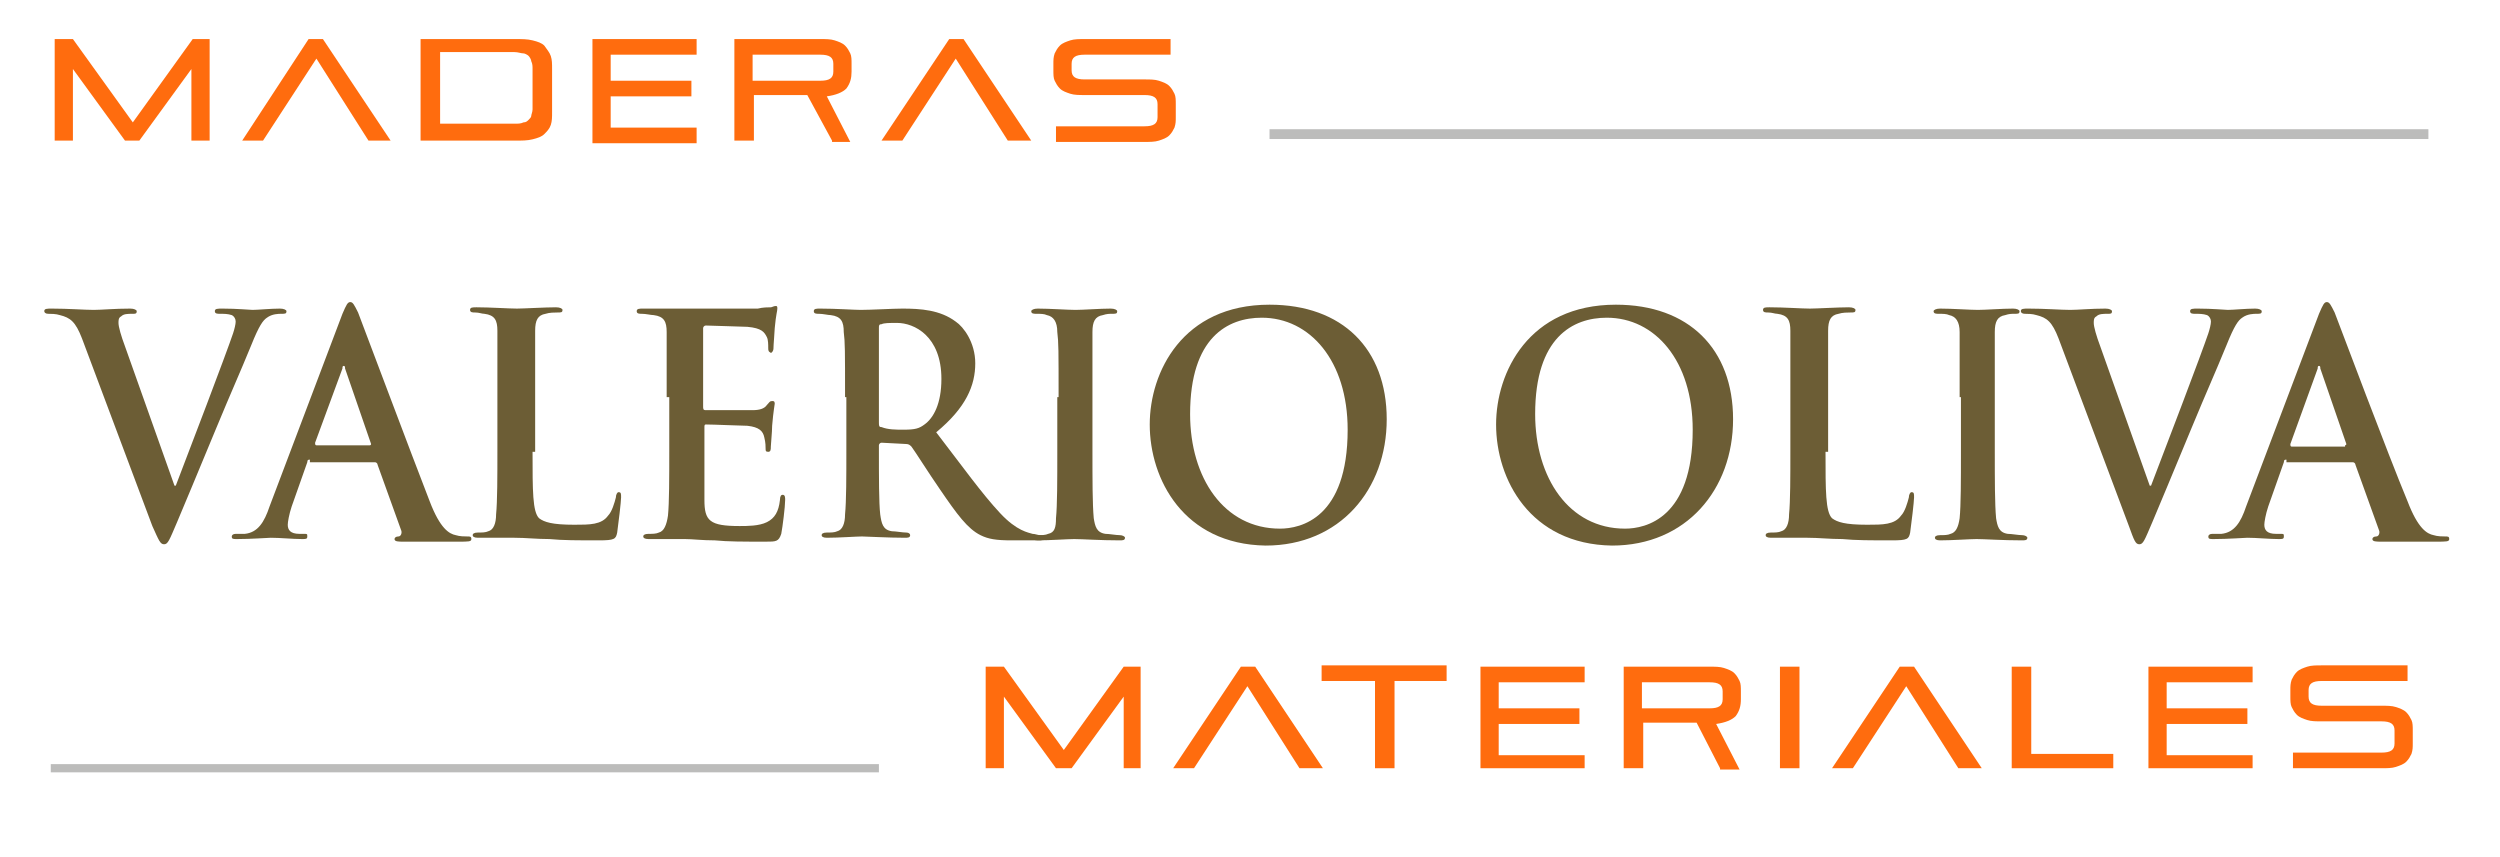
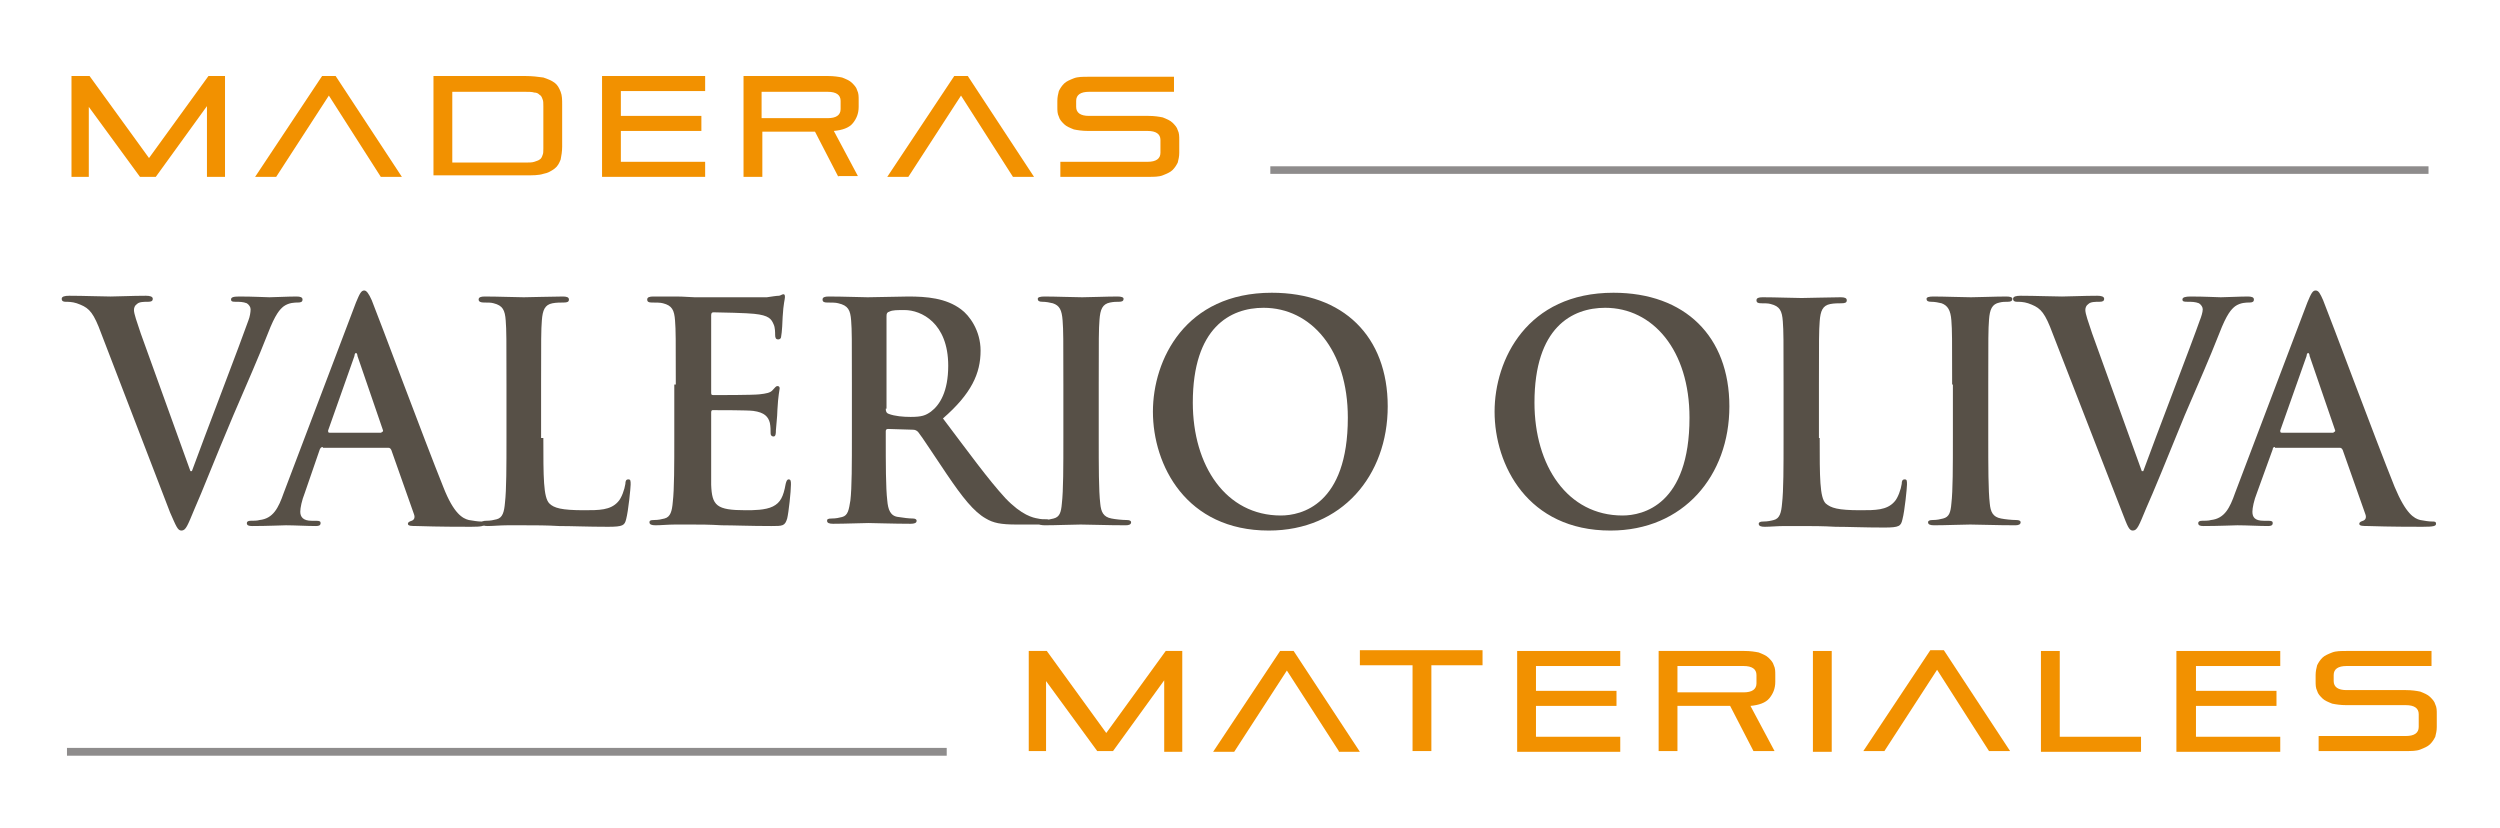
- <svg xmlns="http://www.w3.org/2000/svg" version="1.1" id="Capa_1" x="0px" y="0px" viewBox="0 0 192 65.8" style="enable-background:new 0 0 192 65.8;" xml:space="preserve">
+ <svg xmlns="http://www.w3.org/2000/svg" version="1.1" id="Capa_1" x="0px" y="0px" viewBox="0 0 332.2 110" style="enable-background:new 0 0 332.2 110;" xml:space="preserve">
  <g>
-     <path style="fill:#6C5D35;" d="M6.3,26c-0.5-1.3-0.9-1.6-1.7-1.8c-0.3-0.1-0.7-0.1-0.9-0.1c-0.2,0-0.3-0.1-0.3-0.2   c0-0.2,0.2-0.2,0.6-0.2c1.2,0,2.5,0.1,3.2,0.1c0.6,0,1.6-0.1,2.8-0.1c0.3,0,0.5,0.1,0.5,0.2c0,0.2-0.1,0.2-0.3,0.2   c-0.4,0-0.7,0-0.9,0.2c-0.2,0.1-0.2,0.3-0.2,0.5c0,0.3,0.2,1,0.5,1.8l3.8,10.7h0.1c1-2.6,3.9-10.2,4.4-11.7   c0.1-0.3,0.2-0.7,0.2-0.9c0-0.2-0.1-0.4-0.3-0.5c-0.3-0.1-0.6-0.1-0.9-0.1c-0.2,0-0.4,0-0.4-0.2c0-0.2,0.2-0.2,0.6-0.2   c1.1,0,2.1,0.1,2.3,0.1c0.4,0,1.4-0.1,2.1-0.1c0.3,0,0.5,0.1,0.5,0.2c0,0.2-0.1,0.2-0.4,0.2c-0.2,0-0.7,0-1.1,0.3   c-0.3,0.2-0.6,0.6-1.2,2.1c-0.9,2.2-1.5,3.5-2.7,6.4c-1.4,3.4-2.5,6-3,7.2c-0.6,1.4-0.7,1.7-1,1.7c-0.3,0-0.4-0.3-0.9-1.4L6.3,26z" />
-     <path style="fill:#6C5D35;" d="M23.8,35.3c-0.1,0-0.2,0-0.2,0.2l-1.2,3.4c-0.2,0.6-0.3,1.2-0.3,1.4c0,0.4,0.2,0.7,0.9,0.7h0.3   c0.3,0,0.3,0,0.3,0.2c0,0.2-0.1,0.2-0.4,0.2c-0.7,0-1.7-0.1-2.4-0.1c-0.2,0-1.5,0.1-2.6,0.1c-0.3,0-0.4,0-0.4-0.2   c0-0.1,0.1-0.2,0.3-0.2c0.2,0,0.5,0,0.7,0c1-0.1,1.5-0.9,1.9-2.1l5.6-14.8c0.3-0.7,0.4-0.9,0.6-0.9c0.2,0,0.3,0.2,0.6,0.8   c0.5,1.3,4.1,10.9,5.5,14.5c0.8,2.1,1.5,2.5,2,2.6c0.3,0.1,0.7,0.1,0.9,0.1c0.2,0,0.3,0,0.3,0.2c0,0.2-0.2,0.2-1,0.2   c-0.8,0-2.4,0-4.2,0c-0.4,0-0.7,0-0.7-0.2c0-0.1,0.1-0.2,0.3-0.2c0.2,0,0.3-0.3,0.2-0.5l-1.8-5c0-0.1-0.1-0.2-0.2-0.2H23.8z    M28.4,34.2c0.1,0,0.1-0.1,0.1-0.1l-2-5.8c0-0.1,0-0.2-0.1-0.2c-0.1,0-0.1,0.1-0.1,0.2L24.2,34c0,0.1,0,0.2,0.1,0.2H28.4z" />
-     <path style="fill:#6C5D35;" d="M40.9,34.7c0,3,0,4.6,0.5,5.1c0.4,0.3,1,0.5,2.7,0.5c1.2,0,2.1,0,2.6-0.7c0.3-0.3,0.5-1,0.6-1.4   c0-0.2,0.1-0.4,0.2-0.4c0.2,0,0.2,0.1,0.2,0.4c0,0.3-0.2,2-0.3,2.7c-0.1,0.5-0.2,0.6-1.4,0.6c-1.6,0-2.8,0-3.8-0.1   c-1,0-1.8-0.1-2.7-0.1c-0.2,0-0.7,0-1.3,0c-0.5,0-1.1,0-1.5,0c-0.3,0-0.4-0.1-0.4-0.2c0-0.1,0.1-0.2,0.4-0.2c0.3,0,0.6,0,0.8-0.1   c0.4-0.1,0.6-0.6,0.6-1.3c0.1-1,0.1-2.9,0.1-5v-4.1c0-3.6,0-4.2,0-5c0-0.8-0.2-1.2-1-1.3c-0.2,0-0.4-0.1-0.7-0.1   c-0.2,0-0.4,0-0.4-0.2c0-0.2,0.2-0.2,0.5-0.2c1,0,2.5,0.1,3.1,0.1c0.5,0,2.2-0.1,3-0.1c0.3,0,0.5,0.1,0.5,0.2   c0,0.2-0.1,0.2-0.4,0.2c-0.2,0-0.6,0-0.9,0.1c-0.6,0.1-0.8,0.5-0.8,1.3c0,0.8,0,1.4,0,5V34.7z" />
-     <path style="fill:#6C5D35;" d="M51.2,30.5c0-3.6,0-4.2,0-5c0-0.8-0.2-1.2-1-1.3c-0.2,0-0.6-0.1-0.9-0.1c-0.2,0-0.4,0-0.4-0.2   c0-0.2,0.2-0.2,0.5-0.2c0.6,0,1.3,0,1.8,0c0.6,0,1.1,0,1.4,0c0.7,0,5.2,0,5.6,0c0.4-0.1,0.8-0.1,1-0.1c0.1,0,0.2-0.1,0.4-0.1   c0.1,0,0.1,0.1,0.1,0.2c0,0.2-0.1,0.4-0.2,1.5c0,0.2-0.1,1.3-0.1,1.6c0,0.1-0.1,0.3-0.2,0.3C59,27,59,26.9,59,26.7   c0-0.2,0-0.6-0.1-0.8c-0.2-0.4-0.4-0.7-1.5-0.8c-0.4,0-2.7-0.1-3.2-0.1c-0.1,0-0.2,0.1-0.2,0.2v6c0,0.2,0,0.3,0.2,0.3   c0.5,0,3.1,0,3.6,0c0.5,0,0.9-0.1,1.1-0.4c0.2-0.2,0.2-0.3,0.4-0.3c0.1,0,0.2,0,0.2,0.2c0,0.1-0.1,0.5-0.2,1.7   c0,0.5-0.1,1.4-0.1,1.6c0,0.2,0,0.4-0.2,0.4c-0.2,0-0.2-0.1-0.2-0.2c0-0.2,0-0.5-0.1-0.9c-0.1-0.5-0.4-0.8-1.3-0.9   c-0.4,0-2.6-0.1-3.2-0.1c-0.1,0-0.1,0.1-0.1,0.2v1.9c0,0.8,0,3,0,3.7c0,1.6,0.4,2,2.7,2c0.6,0,1.5,0,2.1-0.3c0.6-0.3,0.9-0.8,1-1.7   c0-0.3,0.1-0.4,0.2-0.4c0.2,0,0.2,0.2,0.2,0.4c0,0.5-0.2,2.1-0.3,2.6c-0.2,0.6-0.4,0.6-1.2,0.6c-1.7,0-2.9,0-3.9-0.1   c-1,0-1.7-0.1-2.3-0.1c-0.2,0-0.7,0-1.3,0c-0.5,0-1.1,0-1.5,0c-0.3,0-0.4-0.1-0.4-0.2c0-0.1,0.1-0.2,0.4-0.2c0.3,0,0.6,0,0.8-0.1   c0.4-0.1,0.6-0.6,0.7-1.3c0.1-1,0.1-2.9,0.1-5V30.5z" />
-     <path style="fill:#6C5D35;" d="M64.9,30.5c0-3.6,0-4.2-0.1-5c0-0.8-0.2-1.2-1-1.3c-0.2,0-0.6-0.1-0.9-0.1c-0.2,0-0.4,0-0.4-0.2   c0-0.2,0.2-0.2,0.5-0.2c1.2,0,2.6,0.1,3.1,0.1c0.8,0,2.5-0.1,3.2-0.1c1.4,0,2.9,0.1,4.1,1c0.6,0.4,1.5,1.6,1.5,3.2   c0,1.7-0.7,3.4-3,5.3c2,2.6,3.5,4.7,4.9,6.2c1.3,1.4,2.2,1.5,2.5,1.6c0.2,0,0.4,0.1,0.6,0.1c0.2,0,0.3,0.1,0.3,0.2   c0,0.2-0.2,0.2-0.4,0.2h-2.1c-1.2,0-1.8-0.1-2.4-0.4c-1-0.5-1.8-1.6-3.1-3.5c-0.9-1.3-1.9-2.9-2.2-3.3c-0.1-0.1-0.2-0.2-0.4-0.2   l-1.9-0.1c-0.1,0-0.2,0.1-0.2,0.2v0.3c0,2.2,0,4.1,0.1,5c0.1,0.7,0.2,1.2,0.9,1.3c0.3,0,0.8,0.1,1.1,0.1c0.2,0,0.3,0.1,0.3,0.2   c0,0.2-0.2,0.2-0.4,0.2c-1.3,0-3-0.1-3.3-0.1c-0.4,0-1.8,0.1-2.7,0.1c-0.3,0-0.4-0.1-0.4-0.2c0-0.1,0.1-0.2,0.4-0.2   c0.3,0,0.6,0,0.8-0.1c0.4-0.1,0.6-0.6,0.6-1.3c0.1-1,0.1-2.9,0.1-5V30.5z M67.5,32.4c0,0.3,0,0.4,0.2,0.4c0.5,0.2,1.1,0.2,1.7,0.2   c0.9,0,1.2-0.1,1.6-0.4c0.7-0.5,1.3-1.6,1.3-3.5c0-3.3-2.1-4.3-3.4-4.3c-0.6,0-1,0-1.2,0.1c-0.2,0-0.2,0.1-0.2,0.3V32.4z" />
-     <path style="fill:#6C5D35;" d="M81.3,30.5c0-3.6,0-4.2-0.1-5c0-0.8-0.3-1.2-0.8-1.3c-0.2-0.1-0.5-0.1-0.8-0.1c-0.2,0-0.4,0-0.4-0.2   c0-0.1,0.2-0.2,0.5-0.2c0.9,0,2.3,0.1,2.9,0.1c0.6,0,1.9-0.1,2.7-0.1c0.3,0,0.5,0.1,0.5,0.2c0,0.2-0.1,0.2-0.4,0.2   c-0.2,0-0.4,0-0.7,0.1c-0.6,0.1-0.8,0.5-0.8,1.3c0,0.8,0,1.4,0,5v4.1c0,2.3,0,4.1,0.1,5.2c0.1,0.6,0.2,1.1,0.9,1.2   c0.3,0,0.8,0.1,1.1,0.1c0.2,0,0.4,0.1,0.4,0.2c0,0.2-0.2,0.2-0.4,0.2c-1.5,0-2.9-0.1-3.5-0.1c-0.5,0-1.9,0.1-2.8,0.1   c-0.3,0-0.4-0.1-0.4-0.2c0-0.1,0.1-0.2,0.4-0.2c0.3,0,0.6,0,0.8-0.1c0.5-0.1,0.6-0.5,0.6-1.2c0.1-1,0.1-2.9,0.1-5.1V30.5z" />
-     <path style="fill:#6C5D35;" d="M88.3,32.6c0-4,2.5-9.2,9.2-9.2c5.6,0,9,3.4,9,8.8c0,5.4-3.6,9.7-9.3,9.7   C90.9,41.8,88.3,36.8,88.3,32.6z M103.5,33c0-5.3-2.9-8.6-6.6-8.6c-2.6,0-5.5,1.5-5.5,7.4c0,4.9,2.6,8.8,6.9,8.8   C99.9,40.6,103.5,39.8,103.5,33z" />
-     <path style="fill:#6C5D35;" d="M114.9,32.6c0-4,2.5-9.2,9.2-9.2c5.6,0,9,3.4,9,8.8c0,5.4-3.6,9.7-9.3,9.7   C117.5,41.8,114.9,36.8,114.9,32.6z M130,33c0-5.3-2.9-8.6-6.6-8.6c-2.6,0-5.5,1.5-5.5,7.4c0,4.9,2.6,8.8,6.9,8.8   C126.4,40.6,130,39.8,130,33z" />
-     <path style="fill:#6C5D35;" d="M140.2,34.7c0,3,0,4.6,0.5,5.1c0.4,0.3,1,0.5,2.7,0.5c1.2,0,2.1,0,2.6-0.7c0.3-0.3,0.5-1,0.6-1.4   c0-0.2,0.1-0.4,0.2-0.4c0.2,0,0.2,0.1,0.2,0.4c0,0.3-0.2,2-0.3,2.7c-0.1,0.5-0.2,0.6-1.4,0.6c-1.6,0-2.8,0-3.8-0.1   c-1,0-1.8-0.1-2.7-0.1c-0.2,0-0.7,0-1.3,0c-0.5,0-1.1,0-1.5,0c-0.3,0-0.4-0.1-0.4-0.2c0-0.1,0.1-0.2,0.4-0.2c0.3,0,0.6,0,0.8-0.1   c0.4-0.1,0.6-0.6,0.6-1.3c0.1-1,0.1-2.9,0.1-5v-4.1c0-3.6,0-4.2,0-5c0-0.8-0.2-1.2-1-1.3c-0.2,0-0.4-0.1-0.7-0.1   c-0.2,0-0.4,0-0.4-0.2c0-0.2,0.2-0.2,0.5-0.2c1.1,0,2.5,0.1,3.1,0.1c0.5,0,2.2-0.1,3-0.1c0.3,0,0.5,0.1,0.5,0.2   c0,0.2-0.1,0.2-0.4,0.2c-0.2,0-0.6,0-0.9,0.1c-0.6,0.1-0.8,0.5-0.8,1.3c0,0.8,0,1.4,0,5V34.7z" />
-     <path style="fill:#6C5D35;" d="M150.5,30.5c0-3.6,0-4.2,0-5c0-0.8-0.3-1.2-0.8-1.3c-0.2-0.1-0.5-0.1-0.8-0.1c-0.2,0-0.4,0-0.4-0.2   c0-0.1,0.2-0.2,0.5-0.2c0.9,0,2.3,0.1,2.9,0.1c0.6,0,1.9-0.1,2.7-0.1c0.3,0,0.5,0.1,0.5,0.2c0,0.2-0.1,0.2-0.4,0.2   c-0.2,0-0.4,0-0.7,0.1c-0.6,0.1-0.8,0.5-0.8,1.3c0,0.8,0,1.4,0,5v4.1c0,2.3,0,4.1,0.1,5.2c0.1,0.6,0.2,1.1,0.9,1.2   c0.3,0,0.8,0.1,1.1,0.1c0.2,0,0.4,0.1,0.4,0.2c0,0.2-0.2,0.2-0.4,0.2c-1.5,0-2.9-0.1-3.5-0.1c-0.5,0-1.9,0.1-2.8,0.1   c-0.3,0-0.4-0.1-0.4-0.2c0-0.1,0.1-0.2,0.4-0.2c0.3,0,0.6,0,0.8-0.1c0.4-0.1,0.6-0.5,0.7-1.2c0.1-1,0.1-2.9,0.1-5.1V30.5z" />
-     <path style="fill:#6C5D35;" d="M158.1,26c-0.5-1.3-0.9-1.6-1.7-1.8c-0.3-0.1-0.7-0.1-0.9-0.1c-0.2,0-0.3-0.1-0.3-0.2   c0-0.2,0.2-0.2,0.6-0.2c1.2,0,2.5,0.1,3.2,0.1c0.6,0,1.6-0.1,2.7-0.1c0.3,0,0.5,0.1,0.5,0.2c0,0.2-0.1,0.2-0.3,0.2   c-0.4,0-0.7,0-0.9,0.2c-0.2,0.1-0.2,0.3-0.2,0.5c0,0.3,0.2,1,0.5,1.8l3.8,10.7h0.1c1-2.6,3.9-10.2,4.4-11.7   c0.1-0.3,0.2-0.7,0.2-0.9c0-0.2-0.1-0.4-0.3-0.5c-0.3-0.1-0.6-0.1-0.9-0.1c-0.2,0-0.4,0-0.4-0.2c0-0.2,0.2-0.2,0.6-0.2   c1.1,0,2.1,0.1,2.3,0.1c0.4,0,1.4-0.1,2.1-0.1c0.3,0,0.5,0.1,0.5,0.2c0,0.2-0.1,0.2-0.4,0.2c-0.2,0-0.7,0-1.1,0.3   c-0.3,0.2-0.6,0.6-1.2,2.1c-0.9,2.2-1.5,3.5-2.7,6.4c-1.4,3.4-2.5,6-3,7.2c-0.6,1.4-0.7,1.7-1,1.7c-0.3,0-0.4-0.3-0.8-1.4L158.1,26   z" />
-     <path style="fill:#6C5D35;" d="M175.6,35.3c-0.1,0-0.2,0-0.2,0.2l-1.2,3.4c-0.2,0.6-0.3,1.2-0.3,1.4c0,0.4,0.2,0.7,0.9,0.7h0.3   c0.3,0,0.3,0,0.3,0.2c0,0.2-0.1,0.2-0.4,0.2c-0.7,0-1.7-0.1-2.4-0.1c-0.2,0-1.5,0.1-2.6,0.1c-0.3,0-0.4,0-0.4-0.2   c0-0.1,0.1-0.2,0.3-0.2c0.2,0,0.5,0,0.7,0c1-0.1,1.5-0.9,1.9-2.1l5.6-14.8c0.3-0.7,0.4-0.9,0.6-0.9c0.2,0,0.3,0.2,0.6,0.8   c0.5,1.3,4.1,10.9,5.6,14.5c0.8,2.1,1.5,2.5,2,2.6c0.3,0.1,0.7,0.1,0.9,0.1c0.2,0,0.3,0,0.3,0.2c0,0.2-0.2,0.2-1,0.2   c-0.8,0-2.4,0-4.2,0c-0.4,0-0.7,0-0.7-0.2c0-0.1,0.1-0.2,0.3-0.2c0.2,0,0.3-0.3,0.2-0.5l-1.8-5c0-0.1-0.1-0.2-0.2-0.2H175.6z    M180.1,34.2c0.1,0,0.1-0.1,0.1-0.1l-2-5.8c0-0.1,0-0.2-0.1-0.2c-0.1,0-0.1,0.1-0.1,0.2l-2.1,5.8c0,0.1,0,0.2,0.1,0.2H180.1z" />
+     <g>
+       <path style="fill:#575047;" d="M13.1,43.4c-0.9-2.2-1.5-2.6-2.9-3.1c-0.6-0.2-1.2-0.2-1.5-0.2c-0.3,0-0.5-0.1-0.5-0.4    c0-0.3,0.4-0.4,1-0.4c2,0,4.2,0.1,5.5,0.1c1,0,2.8-0.1,4.7-0.1c0.5,0,0.9,0.1,0.9,0.4c0,0.3-0.2,0.4-0.6,0.4c-0.6,0-1.2,0-1.5,0.3    c-0.3,0.2-0.4,0.5-0.4,0.8c0,0.5,0.4,1.6,0.9,3.1l6.6,18.3h0.2c1.6-4.4,6.6-17.4,7.5-20c0.2-0.5,0.3-1.1,0.3-1.5    c0-0.3-0.2-0.6-0.5-0.8c-0.5-0.2-1-0.2-1.5-0.2c-0.3,0-0.6,0-0.6-0.3c0-0.3,0.3-0.4,1.1-0.4c1.9,0,3.5,0.1,4,0.1    c0.7,0,2.4-0.1,3.6-0.1c0.5,0,0.8,0.1,0.8,0.4c0,0.3-0.2,0.4-0.6,0.4c-0.4,0-1.2,0-1.9,0.5c-0.5,0.4-1.1,1-2.1,3.6    c-1.5,3.8-2.5,6-4.6,10.9c-2.5,5.9-4.2,10.3-5.1,12.3c-1,2.4-1.2,3-1.8,3c-0.5,0-0.7-0.6-1.5-2.4L13.1,43.4z" />
+       <path style="fill:#575047;" d="M42.9,59.4c-0.2,0-0.3,0.1-0.4,0.3l-2,5.8c-0.4,1-0.6,2-0.6,2.5c0,0.7,0.4,1.2,1.5,1.2h0.6    c0.5,0,0.6,0.1,0.6,0.3c0,0.3-0.2,0.4-0.6,0.4c-1.2,0-2.9-0.1-4-0.1c-0.4,0-2.5,0.1-4.5,0.1c-0.5,0-0.7-0.1-0.7-0.4    c0-0.2,0.2-0.3,0.5-0.3c0.3,0,0.9,0,1.2-0.1c1.8-0.2,2.5-1.6,3.2-3.6l9.6-25.3c0.5-1.2,0.7-1.6,1.1-1.6c0.3,0,0.6,0.4,1,1.3    c0.9,2.2,7,18.6,9.5,24.8c1.4,3.6,2.6,4.2,3.4,4.4c0.6,0.1,1.2,0.2,1.6,0.2c0.3,0,0.5,0,0.5,0.3c0,0.3-0.4,0.4-1.8,0.4    c-1.4,0-4.2,0-7.2-0.1c-0.7,0-1.2,0-1.2-0.3c0-0.2,0.2-0.3,0.5-0.4c0.3-0.1,0.5-0.4,0.3-0.9l-3-8.5c-0.1-0.2-0.2-0.3-0.4-0.3H42.9    z M50.7,57.4c0.2,0,0.2-0.1,0.2-0.2l-3.4-9.9c0-0.2-0.1-0.4-0.2-0.4c-0.1,0-0.2,0.2-0.2,0.4l-3.5,9.9c0,0.2,0,0.3,0.2,0.3H50.7z" />
+       <path style="fill:#575047;" d="M72.2,58.2c0,5.2,0,7.9,0.8,8.7c0.6,0.6,1.6,0.9,4.6,0.9c2,0,3.5,0,4.5-1.1c0.5-0.5,0.9-1.7,1-2.4    c0-0.4,0.1-0.6,0.4-0.6c0.3,0,0.3,0.2,0.3,0.7c0,0.4-0.3,3.5-0.6,4.6C83,69.8,82.8,70,80.8,70c-2.8,0-4.7-0.1-6.5-0.1    c-1.7-0.1-3.1-0.1-4.7-0.1c-0.4,0-1.3,0-2.2,0c-0.9,0-1.9,0.1-2.6,0.1c-0.5,0-0.8-0.1-0.8-0.4c0-0.2,0.2-0.3,0.6-0.3    c0.6,0,1-0.1,1.4-0.2c0.8-0.2,1-1,1.1-2.2c0.2-1.7,0.2-4.9,0.2-8.6v-7.1c0-6.1,0-7.2-0.1-8.5c-0.1-1.4-0.4-2-1.6-2.3    c-0.3-0.1-0.8-0.1-1.3-0.1c-0.4,0-0.7-0.1-0.7-0.4c0-0.3,0.3-0.4,0.8-0.4c1.8,0,4.2,0.1,5.2,0.1c0.9,0,3.7-0.1,5.2-0.1    c0.5,0,0.8,0.1,0.8,0.4c0,0.3-0.2,0.4-0.7,0.4c-0.4,0-1,0-1.5,0.1c-1,0.2-1.3,0.9-1.4,2.3c-0.1,1.3-0.1,2.4-0.1,8.5V58.2z" />
+       <path style="fill:#575047;" d="M89.8,51.1c0-6.1,0-7.2-0.1-8.5c-0.1-1.4-0.4-2-1.6-2.3c-0.3-0.1-1-0.1-1.5-0.1    c-0.4,0-0.6-0.1-0.6-0.4c0-0.3,0.3-0.4,0.8-0.4c1,0,2.1,0,3.1,0c1,0,1.9,0.1,2.4,0.1c1.2,0,8.8,0,9.6,0c0.7-0.1,1.3-0.2,1.6-0.2    c0.2,0,0.4-0.2,0.6-0.2c0.2,0,0.2,0.2,0.2,0.4c0,0.3-0.2,0.8-0.3,2.6c0,0.4-0.1,2.2-0.2,2.6c0,0.2-0.1,0.4-0.4,0.4    c-0.3,0-0.4-0.2-0.4-0.6c0-0.3,0-1-0.2-1.4c-0.3-0.7-0.6-1.2-2.6-1.4c-0.7-0.1-4.7-0.2-5.4-0.2c-0.2,0-0.3,0.1-0.3,0.4v10.2    c0,0.3,0,0.4,0.3,0.4c0.8,0,5.2,0,6.1-0.1c0.9-0.1,1.5-0.2,1.8-0.6c0.3-0.3,0.4-0.5,0.6-0.5c0.2,0,0.3,0.1,0.3,0.3    c0,0.2-0.2,0.9-0.3,2.9c0,0.8-0.2,2.4-0.2,2.7c0,0.3,0,0.8-0.3,0.8c-0.3,0-0.4-0.2-0.4-0.4c0-0.4,0-0.9-0.1-1.4    c-0.2-0.8-0.7-1.4-2.2-1.6c-0.7-0.1-4.5-0.1-5.4-0.1c-0.2,0-0.2,0.2-0.2,0.4v3.2c0,1.4,0,5.1,0,6.3c0.1,2.8,0.7,3.4,4.6,3.4    c1,0,2.6,0,3.6-0.5c1-0.5,1.4-1.3,1.7-3c0.1-0.4,0.2-0.6,0.4-0.6c0.3,0,0.3,0.3,0.3,0.7c0,0.9-0.3,3.7-0.5,4.5c-0.3,1-0.6,1-2.1,1    c-2.9,0-5-0.1-6.6-0.1c-1.7-0.1-2.8-0.1-4-0.1c-0.4,0-1.3,0-2.2,0c-0.9,0-1.9,0.1-2.6,0.1c-0.5,0-0.8-0.1-0.8-0.4    c0-0.2,0.1-0.3,0.6-0.3c0.6,0,1-0.1,1.4-0.2c0.8-0.2,1-1,1.1-2.2c0.2-1.7,0.2-4.9,0.2-8.6V51.1z" />
+       <path style="fill:#575047;" d="M113.2,51.1c0-6.1,0-7.2-0.1-8.5c-0.1-1.4-0.4-2-1.7-2.3c-0.3-0.1-1-0.1-1.5-0.1    c-0.4,0-0.6-0.1-0.6-0.4c0-0.3,0.3-0.4,0.8-0.4c2,0,4.4,0.1,5.2,0.1c1.3,0,4.2-0.1,5.4-0.1c2.4,0,5,0.2,7,1.7    c1.1,0.8,2.6,2.8,2.6,5.5c0,3-1.2,5.7-5,9c3.4,4.5,6,8.1,8.3,10.6c2.2,2.3,3.7,2.6,4.3,2.7c0.4,0.1,0.8,0.1,1.1,0.1    c0.3,0,0.4,0.1,0.4,0.3c0,0.3-0.3,0.4-0.7,0.4h-3.6c-2.1,0-3.1-0.2-4.1-0.8c-1.6-0.9-3.1-2.8-5.2-5.9c-1.5-2.2-3.3-5-3.8-5.6    c-0.2-0.2-0.4-0.3-0.7-0.3l-3.3-0.1c-0.2,0-0.3,0.1-0.3,0.3v0.6c0,3.8,0,6.9,0.2,8.6c0.1,1.2,0.4,2.1,1.5,2.2    c0.6,0.1,1.4,0.2,1.9,0.2c0.3,0,0.5,0.1,0.5,0.3c0,0.3-0.3,0.4-0.8,0.4c-2.2,0-5-0.1-5.6-0.1c-0.7,0-3.1,0.1-4.7,0.1    c-0.5,0-0.8-0.1-0.8-0.4c0-0.2,0.1-0.3,0.6-0.3c0.6,0,1-0.1,1.4-0.2c0.8-0.2,0.9-1,1.1-2.2c0.2-1.7,0.2-4.9,0.2-8.6V51.1z     M117.7,54.3c0,0.4,0.1,0.6,0.4,0.7c0.8,0.3,1.9,0.4,2.9,0.4c1.5,0,2-0.2,2.7-0.7c1.2-0.9,2.3-2.7,2.3-6.1c0-5.7-3.6-7.4-5.8-7.4    c-1,0-1.6,0-2,0.2c-0.3,0.1-0.4,0.2-0.4,0.6V54.3z" />
+       <path style="fill:#575047;" d="M141.3,51.1c0-6.1,0-7.2-0.1-8.5c-0.1-1.4-0.4-2-1.3-2.3c-0.4-0.1-0.9-0.2-1.4-0.2    c-0.4,0-0.6-0.1-0.6-0.4c0-0.2,0.3-0.3,0.9-0.3c1.5,0,3.9,0.1,5,0.1c1,0,3.2-0.1,4.7-0.1c0.5,0,0.8,0.1,0.8,0.3    c0,0.3-0.2,0.4-0.6,0.4c-0.4,0-0.7,0-1.2,0.1c-1,0.2-1.3,0.9-1.4,2.3c-0.1,1.3-0.1,2.4-0.1,8.5v7.1c0,3.9,0,7.1,0.2,8.8    c0.1,1.1,0.4,1.8,1.5,2c0.5,0.1,1.4,0.2,2,0.2c0.4,0,0.6,0.1,0.6,0.3c0,0.3-0.3,0.4-0.7,0.4c-2.5,0-4.9-0.1-6-0.1    c-0.9,0-3.3,0.1-4.8,0.1c-0.5,0-0.8-0.1-0.8-0.4c0-0.2,0.1-0.3,0.6-0.3c0.6,0,1-0.1,1.4-0.2c0.8-0.2,1-0.8,1.1-2    c0.2-1.7,0.2-4.9,0.2-8.8V51.1z" />
+       <path style="fill:#575047;" d="M153.2,54.7c0-6.9,4.3-15.8,15.8-15.8c9.5,0,15.4,5.8,15.4,15.1c0,9.2-6.1,16.5-15.8,16.5    C157.6,70.5,153.2,61.8,153.2,54.7z M179.1,55.5c0-9-4.9-14.6-11.2-14.6c-4.4,0-9.4,2.6-9.4,12.6c0,8.4,4.4,15,11.7,15    C172.9,68.5,179.1,67.1,179.1,55.5z" />
+       <path style="fill:#575047;" d="M198.6,54.7c0-6.9,4.3-15.8,15.8-15.8c9.5,0,15.4,5.8,15.4,15.1c0,9.2-6.1,16.5-15.8,16.5    C203,70.5,198.6,61.8,198.6,54.7z M224.5,55.5c0-9-4.9-14.6-11.2-14.6c-4.4,0-9.4,2.6-9.4,12.6c0,8.4,4.4,15,11.7,15    C218.3,68.5,224.5,67.1,224.5,55.5z" />
+       <path style="fill:#575047;" d="M241.8,58.2c0,5.2,0,7.9,0.8,8.7c0.7,0.6,1.6,0.9,4.6,0.9c2,0,3.5,0,4.5-1.1c0.5-0.5,0.9-1.7,1-2.4    c0-0.4,0.1-0.6,0.4-0.6c0.3,0,0.3,0.2,0.3,0.7c0,0.4-0.3,3.5-0.6,4.6c-0.2,0.9-0.4,1.1-2.4,1.1c-2.8,0-4.7-0.1-6.5-0.1    c-1.7-0.1-3.1-0.1-4.6-0.1c-0.4,0-1.3,0-2.2,0c-0.9,0-1.9,0.1-2.6,0.1c-0.5,0-0.8-0.1-0.8-0.4c0-0.2,0.2-0.3,0.6-0.3    c0.6,0,1-0.1,1.4-0.2c0.8-0.2,1-1,1.1-2.2c0.2-1.7,0.2-4.9,0.2-8.6v-7.1c0-6.1,0-7.2-0.1-8.5c-0.1-1.4-0.4-2-1.6-2.3    c-0.3-0.1-0.8-0.1-1.3-0.1c-0.4,0-0.6-0.1-0.6-0.4c0-0.3,0.3-0.4,0.8-0.4c1.8,0,4.2,0.1,5.2,0.1c0.9,0,3.7-0.1,5.2-0.1    c0.5,0,0.8,0.1,0.8,0.4c0,0.3-0.2,0.4-0.7,0.4c-0.4,0-1,0-1.5,0.1c-1,0.2-1.3,0.9-1.4,2.3c-0.1,1.3-0.1,2.4-0.1,8.5V58.2z" />
+       <path style="fill:#575047;" d="M259.4,51.1c0-6.1,0-7.2-0.1-8.5c-0.1-1.4-0.5-2-1.3-2.3c-0.4-0.1-0.9-0.2-1.4-0.2    c-0.4,0-0.6-0.1-0.6-0.4c0-0.2,0.3-0.3,0.9-0.3c1.5,0,3.9,0.1,5,0.1c1,0,3.2-0.1,4.7-0.1c0.5,0,0.8,0.1,0.8,0.3    c0,0.3-0.2,0.4-0.6,0.4c-0.4,0-0.7,0-1.1,0.1c-1,0.2-1.3,0.9-1.4,2.3c-0.1,1.3-0.1,2.4-0.1,8.5v7.1c0,3.9,0,7.1,0.2,8.8    c0.1,1.1,0.4,1.8,1.5,2c0.5,0.1,1.4,0.2,2,0.2c0.4,0,0.6,0.1,0.6,0.3c0,0.3-0.3,0.4-0.7,0.4c-2.5,0-4.9-0.1-6-0.1    c-0.9,0-3.3,0.1-4.8,0.1c-0.5,0-0.8-0.1-0.8-0.4c0-0.2,0.2-0.3,0.6-0.3c0.6,0,1-0.1,1.4-0.2c0.8-0.2,1-0.8,1.1-2    c0.2-1.7,0.2-4.9,0.2-8.8V51.1z" />
+       <path style="fill:#575047;" d="M272.4,43.4c-0.9-2.2-1.5-2.6-2.9-3.1c-0.6-0.2-1.2-0.2-1.5-0.2c-0.3,0-0.5-0.1-0.5-0.4    c0-0.3,0.4-0.4,1-0.4c2,0,4.2,0.1,5.5,0.1c1,0,2.8-0.1,4.7-0.1c0.5,0,0.9,0.1,0.9,0.4c0,0.3-0.2,0.4-0.6,0.4c-0.6,0-1.2,0-1.5,0.3    c-0.3,0.2-0.4,0.5-0.4,0.8c0,0.5,0.4,1.6,0.9,3.1l6.6,18.3h0.2c1.6-4.4,6.6-17.4,7.5-20c0.2-0.5,0.4-1.1,0.4-1.5    c0-0.3-0.2-0.6-0.5-0.8c-0.5-0.2-1-0.2-1.5-0.2c-0.4,0-0.7,0-0.7-0.3c0-0.3,0.4-0.4,1.1-0.4c1.9,0,3.5,0.1,4,0.1    c0.7,0,2.5-0.1,3.6-0.1c0.5,0,0.8,0.1,0.8,0.4c0,0.3-0.2,0.4-0.6,0.4c-0.4,0-1.2,0-1.9,0.5c-0.5,0.4-1.1,1-2.1,3.6    c-1.5,3.8-2.5,6-4.6,10.9c-2.4,5.9-4.2,10.3-5.1,12.3c-1,2.4-1.2,3-1.8,3c-0.5,0-0.7-0.6-1.4-2.4L272.4,43.4z" />
+       <path style="fill:#575047;" d="M302.3,59.4c-0.2,0-0.3,0.1-0.3,0.3l-2.1,5.8c-0.4,1-0.6,2-0.6,2.5c0,0.7,0.3,1.2,1.5,1.2h0.6    c0.5,0,0.6,0.1,0.6,0.3c0,0.3-0.2,0.4-0.6,0.4c-1.2,0-2.9-0.1-4.1-0.1c-0.4,0-2.5,0.1-4.5,0.1c-0.5,0-0.7-0.1-0.7-0.4    c0-0.2,0.2-0.3,0.5-0.3c0.3,0,0.9,0,1.2-0.1c1.8-0.2,2.5-1.6,3.2-3.6l9.6-25.3c0.5-1.2,0.7-1.6,1.1-1.6c0.4,0,0.6,0.4,1,1.3    c0.9,2.2,7,18.6,9.5,24.8c1.5,3.6,2.6,4.2,3.4,4.4c0.6,0.1,1.1,0.2,1.6,0.2c0.3,0,0.5,0,0.5,0.3c0,0.3-0.3,0.4-1.8,0.4    c-1.4,0-4.2,0-7.2-0.1c-0.7,0-1.2,0-1.2-0.3c0-0.2,0.2-0.3,0.5-0.4c0.3-0.1,0.5-0.4,0.3-0.9l-3-8.5c-0.1-0.2-0.2-0.3-0.4-0.3    H302.3z M310.1,57.4c0.2,0,0.2-0.1,0.2-0.2l-3.4-9.9c0-0.2-0.1-0.4-0.2-0.4c-0.1,0-0.2,0.2-0.2,0.4l-3.5,9.9c0,0.2,0,0.3,0.2,0.3    H310.1z" />
+     </g>
+     <g>
+       <g>
+         <path style="fill:#F29100;" d="M27.5,23.5v-9.4l-6.8,9.4h-2.1l-6.8-9.3v9.3H9.5V10.1h2.4l7.9,10.9l7.9-10.9h2.2v13.4H27.5z" />
+         <path style="fill:#F29100;" d="M50.6,23.5l-6.9-10.8l-7,10.8h-2.8l8.9-13.4h1.8l8.8,13.4H50.6z" />
+         <path style="fill:#F29100;" d="M57.6,23.5V10.1h12.2c0.9,0,1.7,0.1,2.4,0.2c0.6,0.2,1.1,0.4,1.5,0.7c0.4,0.3,0.6,0.7,0.8,1.2     c0.2,0.5,0.2,1.1,0.2,1.7v5.6c0,0.6-0.1,1.2-0.2,1.7c-0.2,0.5-0.4,0.9-0.8,1.2c-0.4,0.3-0.9,0.6-1.5,0.7     c-0.6,0.2-1.4,0.2-2.4,0.2H57.6z M72.2,14.1c0-0.4,0-0.7-0.1-0.9c-0.1-0.3-0.2-0.5-0.4-0.6c-0.2-0.2-0.4-0.3-0.7-0.3     c-0.3-0.1-0.7-0.1-1.2-0.1h-9.7v9.4h9.7c0.5,0,0.9,0,1.2-0.1c0.3-0.1,0.6-0.2,0.7-0.3c0.2-0.1,0.3-0.3,0.4-0.6     c0.1-0.2,0.1-0.5,0.1-0.9V14.1z" />
+         <path style="fill:#F29100;" d="M80,23.5V10.1h13.7v2H82.5v3.3h10.7v2H82.5v4.1h11.2v2H80z" />
+         <path style="fill:#F29100;" d="M111.4,23.5l-3.1-6h-7v6h-2.5V10.1H110c0.8,0,1.4,0.1,1.9,0.2c0.5,0.2,1,0.4,1.3,0.7     c0.3,0.3,0.6,0.6,0.7,1c0.2,0.4,0.2,0.8,0.2,1.3v0.9c0,0.9-0.3,1.6-0.8,2.2c-0.5,0.6-1.4,0.9-2.5,1l3.2,6H111.4z M111.7,13.4     c0-0.8-0.6-1.2-1.7-1.2h-8.8v3.5h8.8c1.1,0,1.7-0.4,1.7-1.2V13.4z" />
+         <path style="fill:#F29100;" d="M134.6,23.5l-6.9-10.8l-7,10.8h-2.8l8.9-13.4h1.8l8.8,13.4H134.6z" />
+         <path style="fill:#F29100;" d="M140.9,23.5v-2h11.6c1.1,0,1.7-0.4,1.7-1.2v-1.7c0-0.8-0.6-1.2-1.7-1.2h-7.9     c-0.8,0-1.4-0.1-1.9-0.2c-0.5-0.2-1-0.4-1.3-0.7c-0.3-0.3-0.6-0.6-0.7-1c-0.2-0.4-0.2-0.8-0.2-1.3v-0.8c0-0.5,0.1-0.9,0.2-1.3     c0.2-0.4,0.4-0.7,0.7-1c0.3-0.3,0.8-0.5,1.3-0.7c0.5-0.2,1.2-0.2,1.9-0.2H156v2h-11.3c-1.1,0-1.7,0.4-1.7,1.2v0.8     c0,0.8,0.6,1.2,1.7,1.2h7.9c0.8,0,1.4,0.1,1.9,0.2c0.5,0.2,1,0.4,1.3,0.7c0.3,0.3,0.6,0.6,0.7,1c0.2,0.4,0.2,0.8,0.2,1.3v1.7     c0,0.5-0.1,0.9-0.2,1.3c-0.2,0.4-0.4,0.7-0.7,1c-0.3,0.3-0.8,0.5-1.3,0.7c-0.5,0.2-1.2,0.2-1.9,0.2H140.9z" />
+       </g>
+     </g>
+     <line style="fill:none;stroke:#8E8C8C;stroke-width:1.006;stroke-miterlimit:10;" x1="168.8" y1="22.6" x2="322.7" y2="22.6" />
+     <g>
+       <g>
+         <path style="fill:#F29100;" d="M154.7,99.8v-9.4l-6.8,9.4h-2.1l-6.8-9.3v9.3h-2.3V86.5h2.4l7.9,10.9l7.9-10.9h2.2v13.4H154.7z" />
+         <path style="fill:#F29100;" d="M177.9,99.8L171,89.1l-7,10.8h-2.8l8.9-13.4h1.8l8.8,13.4H177.9z" />
+         <path style="fill:#F29100;" d="M187.7,99.8V88.4h-7v-2h16.3v2h-6.8v11.4H187.7z" />
+         <path style="fill:#F29100;" d="M201.6,99.8V86.5h13.7v2h-11.2v3.3h10.7v2h-10.7v4.1h11.2v2H201.6z" />
+         <path style="fill:#F29100;" d="M233,99.8l-3.1-6h-7v6h-2.5V86.5h11.4c0.8,0,1.4,0.1,1.9,0.2c0.5,0.2,1,0.4,1.3,0.7     c0.3,0.3,0.6,0.6,0.7,1c0.2,0.4,0.2,0.8,0.2,1.3v0.9c0,0.9-0.3,1.6-0.8,2.2c-0.5,0.6-1.4,0.9-2.5,1l3.2,6H233z M233.4,89.7     c0-0.8-0.6-1.2-1.7-1.2h-8.8v3.5h8.8c1.1,0,1.7-0.4,1.7-1.2V89.7z" />
+         <path style="fill:#F29100;" d="M240.9,99.8V86.5h2.5v13.4H240.9z" />
+         <path style="fill:#F29100;" d="M264.3,99.8l-6.9-10.8l-7,10.8h-2.8l8.9-13.4h1.8l8.8,13.4H264.3z" />
+         <path style="fill:#F29100;" d="M271.2,99.8V86.5h2.5v11.4h10.8v2H271.2z" />
+         <path style="fill:#F29100;" d="M289.2,99.8V86.5H303v2h-11.2v3.3h10.7v2h-10.7v4.1H303v2H289.2z" />
+         <path style="fill:#F29100;" d="M308.1,99.8v-2h11.6c1.1,0,1.7-0.4,1.7-1.2v-1.7c0-0.8-0.6-1.2-1.7-1.2h-7.9     c-0.8,0-1.4-0.1-1.9-0.2c-0.5-0.2-1-0.4-1.3-0.7c-0.3-0.3-0.6-0.6-0.7-1c-0.2-0.4-0.2-0.8-0.2-1.3v-0.8c0-0.5,0.1-0.9,0.2-1.3     c0.2-0.4,0.4-0.7,0.7-1c0.3-0.3,0.8-0.5,1.3-0.7c0.5-0.2,1.2-0.2,1.9-0.2h11.3v2h-11.3c-1.1,0-1.7,0.4-1.7,1.2v0.8     c0,0.8,0.6,1.2,1.7,1.2h7.9c0.8,0,1.4,0.1,1.9,0.2c0.5,0.2,1,0.4,1.3,0.7c0.3,0.3,0.6,0.6,0.7,1c0.2,0.4,0.2,0.8,0.2,1.3v1.7     c0,0.5-0.1,0.9-0.2,1.3c-0.2,0.4-0.4,0.7-0.7,1c-0.3,0.3-0.8,0.5-1.3,0.7c-0.5,0.2-1.2,0.2-1.9,0.2H308.1z" />
+       </g>
+     </g>
+     <line style="fill:none;stroke:#8E8C8C;stroke-width:1.038;stroke-miterlimit:10;" x1="8.9" y1="99.9" x2="125.8" y2="99.9" />
  </g>
-   <g>
-     <path style="fill:#FF6C0E;" d="M14.7,10.8V5.3l-4,5.5H9.6l-4-5.5v5.5H4.2V3h1.4l4.6,6.4L14.8,3h1.3v7.8H14.7z" />
-     <path style="fill:#FF6C0E;" d="M28.3,10.8l-4-6.3l-4.1,6.3h-1.6L23.7,3h1.1l5.2,7.8H28.3z" />
-     <path style="fill:#FF6C0E;" d="M32.3,10.8V3h7.2c0.6,0,1,0,1.4,0.1c0.4,0.1,0.7,0.2,0.9,0.4C42,3.8,42.2,4,42.3,4.3   c0.1,0.3,0.1,0.6,0.1,1v3.3c0,0.4,0,0.7-0.1,1c-0.1,0.3-0.3,0.5-0.5,0.7c-0.2,0.2-0.5,0.3-0.9,0.4c-0.4,0.1-0.8,0.1-1.4,0.1H32.3z    M40.9,5.3c0-0.2,0-0.4-0.1-0.6c0-0.1-0.1-0.3-0.2-0.4c-0.1-0.1-0.3-0.2-0.4-0.2c-0.2,0-0.4-0.1-0.7-0.1h-5.7v5.5h5.7   c0.3,0,0.5,0,0.7-0.1c0.2,0,0.3-0.1,0.4-0.2c0.1-0.1,0.2-0.2,0.2-0.3c0-0.1,0.1-0.3,0.1-0.5V5.3z" />
-     <path style="fill:#FF6C0E;" d="M45.5,10.8V3h8v1.2h-6.6v2h6.2v1.2h-6.2v2.4h6.6v1.2H45.5z" />
-     <path style="fill:#FF6C0E;" d="M63.9,10.8L62,7.3h-4.1v3.5h-1.5V3h6.6c0.4,0,0.8,0,1.1,0.1c0.3,0.1,0.6,0.2,0.8,0.4   c0.2,0.2,0.3,0.4,0.4,0.6c0.1,0.2,0.1,0.5,0.1,0.8v0.6c0,0.5-0.1,0.9-0.4,1.3c-0.3,0.3-0.8,0.5-1.5,0.6l1.8,3.5H63.9z M64,4.9   c0-0.5-0.3-0.7-1-0.7h-5.2v2h5.2c0.7,0,1-0.2,1-0.7V4.9z" />
-     <path style="fill:#FF6C0E;" d="M77.4,10.8l-4-6.3l-4.1,6.3h-1.6L72.9,3h1.1l5.2,7.8H77.4z" />
-     <path style="fill:#FF6C0E;" d="M81.1,10.8V9.7h6.8c0.7,0,1-0.2,1-0.7V8c0-0.5-0.3-0.7-1-0.7h-4.6c-0.4,0-0.8,0-1.1-0.1   c-0.3-0.1-0.6-0.2-0.8-0.4c-0.2-0.2-0.3-0.4-0.4-0.6c-0.1-0.2-0.1-0.5-0.1-0.8V4.9c0-0.3,0-0.5,0.1-0.8c0.1-0.2,0.2-0.4,0.4-0.6   c0.2-0.2,0.5-0.3,0.8-0.4C82.5,3,82.9,3,83.3,3h6.6v1.2h-6.6c-0.7,0-1,0.2-1,0.7v0.5c0,0.5,0.3,0.7,1,0.7h4.6c0.4,0,0.8,0,1.1,0.1   c0.3,0.1,0.6,0.2,0.8,0.4C90,6.8,90.1,7,90.2,7.2c0.1,0.2,0.1,0.5,0.1,0.8v1c0,0.3,0,0.5-0.1,0.8c-0.1,0.2-0.2,0.4-0.4,0.6   c-0.2,0.2-0.5,0.3-0.8,0.4c-0.3,0.1-0.7,0.1-1.1,0.1H81.1z" />
-   </g>
-   <line style="opacity:0.3;fill:none;stroke:#1D1D1B;stroke-width:0.753;stroke-miterlimit:10;" x1="97.5" y1="10.3" x2="186.5" y2="10.3" />
-   <g>
-     <path style="fill:#FF6C0E;" d="M86.3,59v-5.5l-4,5.5h-1.2l-4-5.5V59h-1.4v-7.8h1.4l4.6,6.4l4.6-6.4h1.3V59H86.3z" />
-     <path style="fill:#FF6C0E;" d="M99.8,59l-4-6.3L91.7,59h-1.6l5.2-7.8h1.1l5.2,7.8H99.8z" />
-     <path style="fill:#FF6C0E;" d="M105.6,59v-6.7h-4.1v-1.2h9.6v1.2h-4V59H105.6z" />
-     <path style="fill:#FF6C0E;" d="M113.7,59v-7.8h8v1.2h-6.6v2h6.2v1.2h-6.2v2.4h6.6V59H113.7z" />
-     <path style="fill:#FF6C0E;" d="M132.1,59l-1.8-3.5h-4.1V59h-1.5v-7.8h6.6c0.4,0,0.8,0,1.1,0.1c0.3,0.1,0.6,0.2,0.8,0.4   c0.2,0.2,0.3,0.4,0.4,0.6c0.1,0.2,0.1,0.5,0.1,0.8v0.6c0,0.5-0.1,0.9-0.4,1.3c-0.3,0.3-0.8,0.5-1.5,0.6l1.8,3.5H132.1z M132.3,53.1   c0-0.5-0.3-0.7-1-0.7h-5.2v2h5.2c0.7,0,1-0.2,1-0.7V53.1z" />
-     <path style="fill:#FF6C0E;" d="M136.7,59v-7.8h1.5V59H136.7z" />
-     <path style="fill:#FF6C0E;" d="M150.4,59l-4-6.3l-4.1,6.3h-1.6l5.2-7.8h1.1l5.2,7.8H150.4z" />
-     <path style="fill:#FF6C0E;" d="M154.5,59v-7.8h1.5v6.7h6.3V59H154.5z" />
-     <path style="fill:#FF6C0E;" d="M165,59v-7.8h8v1.2h-6.6v2h6.2v1.2h-6.2v2.4h6.6V59H165z" />
-     <path style="fill:#FF6C0E;" d="M176.1,59v-1.2h6.8c0.7,0,1-0.2,1-0.7v-1c0-0.5-0.3-0.7-1-0.7h-4.6c-0.4,0-0.8,0-1.1-0.1   c-0.3-0.1-0.6-0.2-0.8-0.4c-0.2-0.2-0.3-0.4-0.4-0.6c-0.1-0.2-0.1-0.5-0.1-0.8v-0.5c0-0.3,0-0.5,0.1-0.8c0.1-0.2,0.2-0.4,0.4-0.6   c0.2-0.2,0.5-0.3,0.8-0.4c0.3-0.1,0.7-0.1,1.1-0.1h6.6v1.2h-6.6c-0.7,0-1,0.2-1,0.7v0.5c0,0.5,0.3,0.7,1,0.7h4.6   c0.4,0,0.8,0,1.1,0.1c0.3,0.1,0.6,0.2,0.8,0.4c0.2,0.2,0.3,0.4,0.4,0.6c0.1,0.2,0.1,0.5,0.1,0.8v1c0,0.3,0,0.5-0.1,0.8   c-0.1,0.2-0.2,0.4-0.4,0.6c-0.2,0.2-0.5,0.3-0.8,0.4c-0.3,0.1-0.7,0.1-1.1,0.1H176.1z" />
-   </g>
-   <polyline style="opacity:0.3;fill:#64513D;stroke:#1D1D1B;stroke-width:0.632;stroke-miterlimit:10;" points="3.9,59 10.5,59   67.5,59 " />
</svg>
